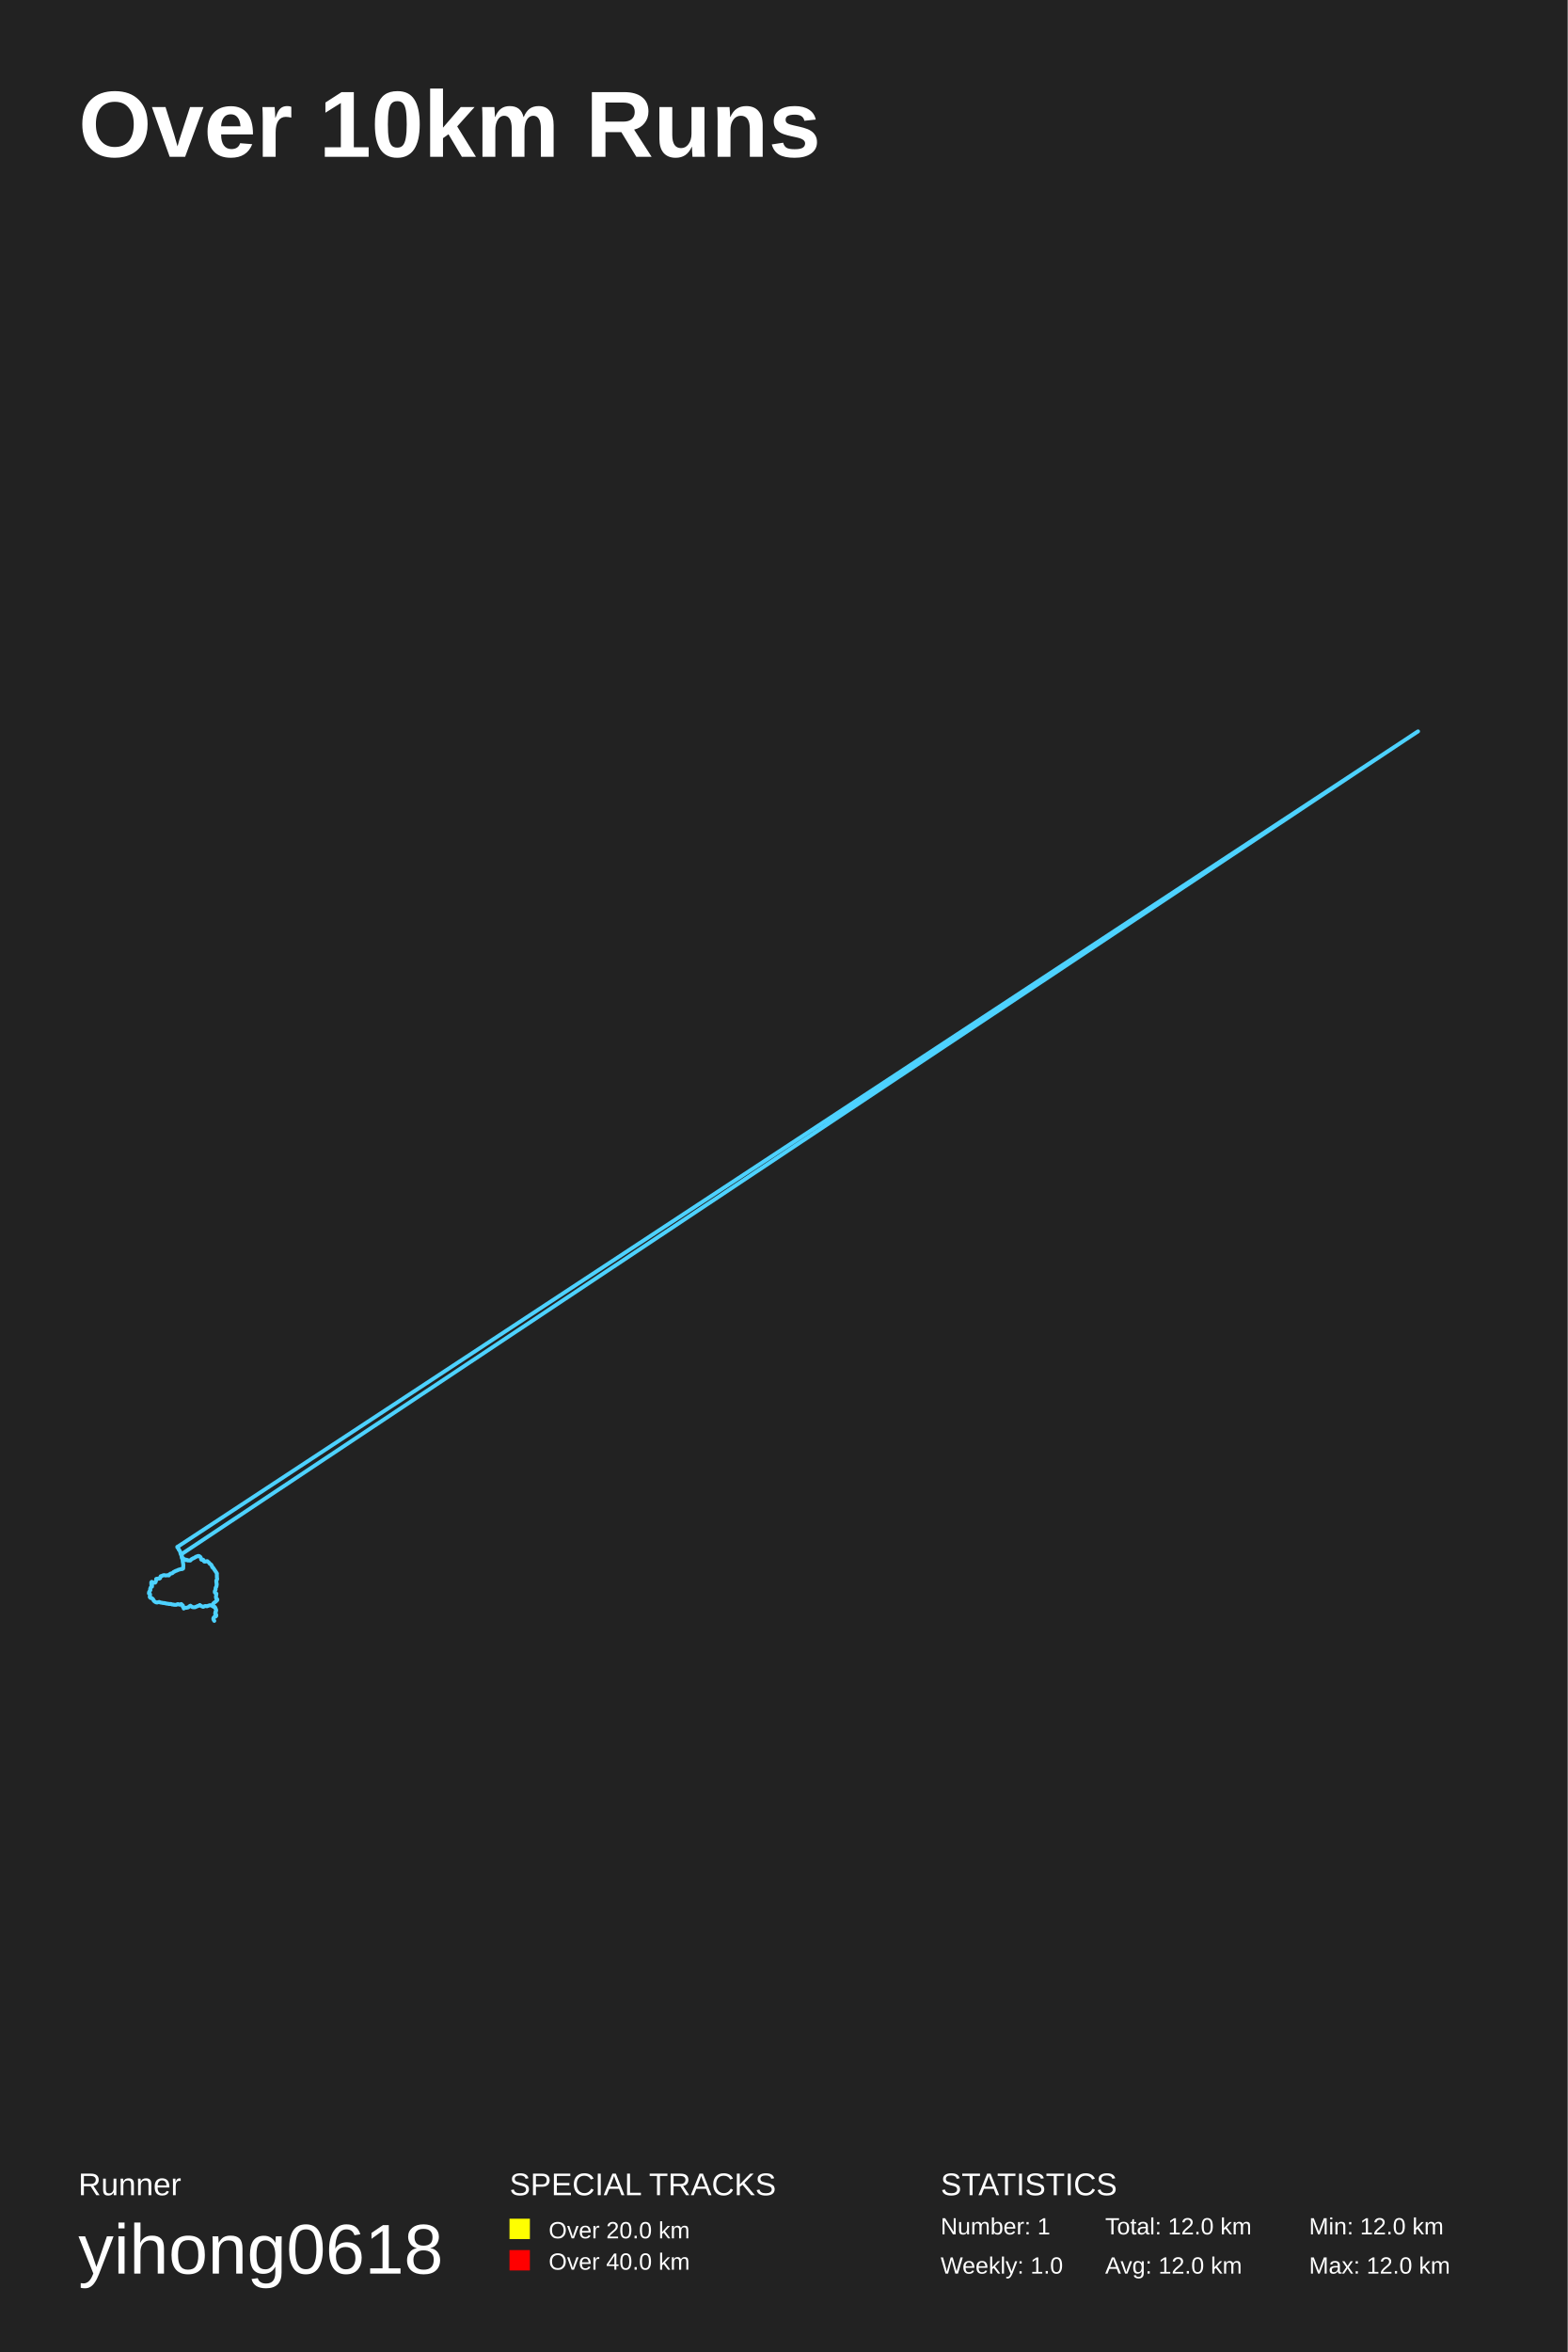
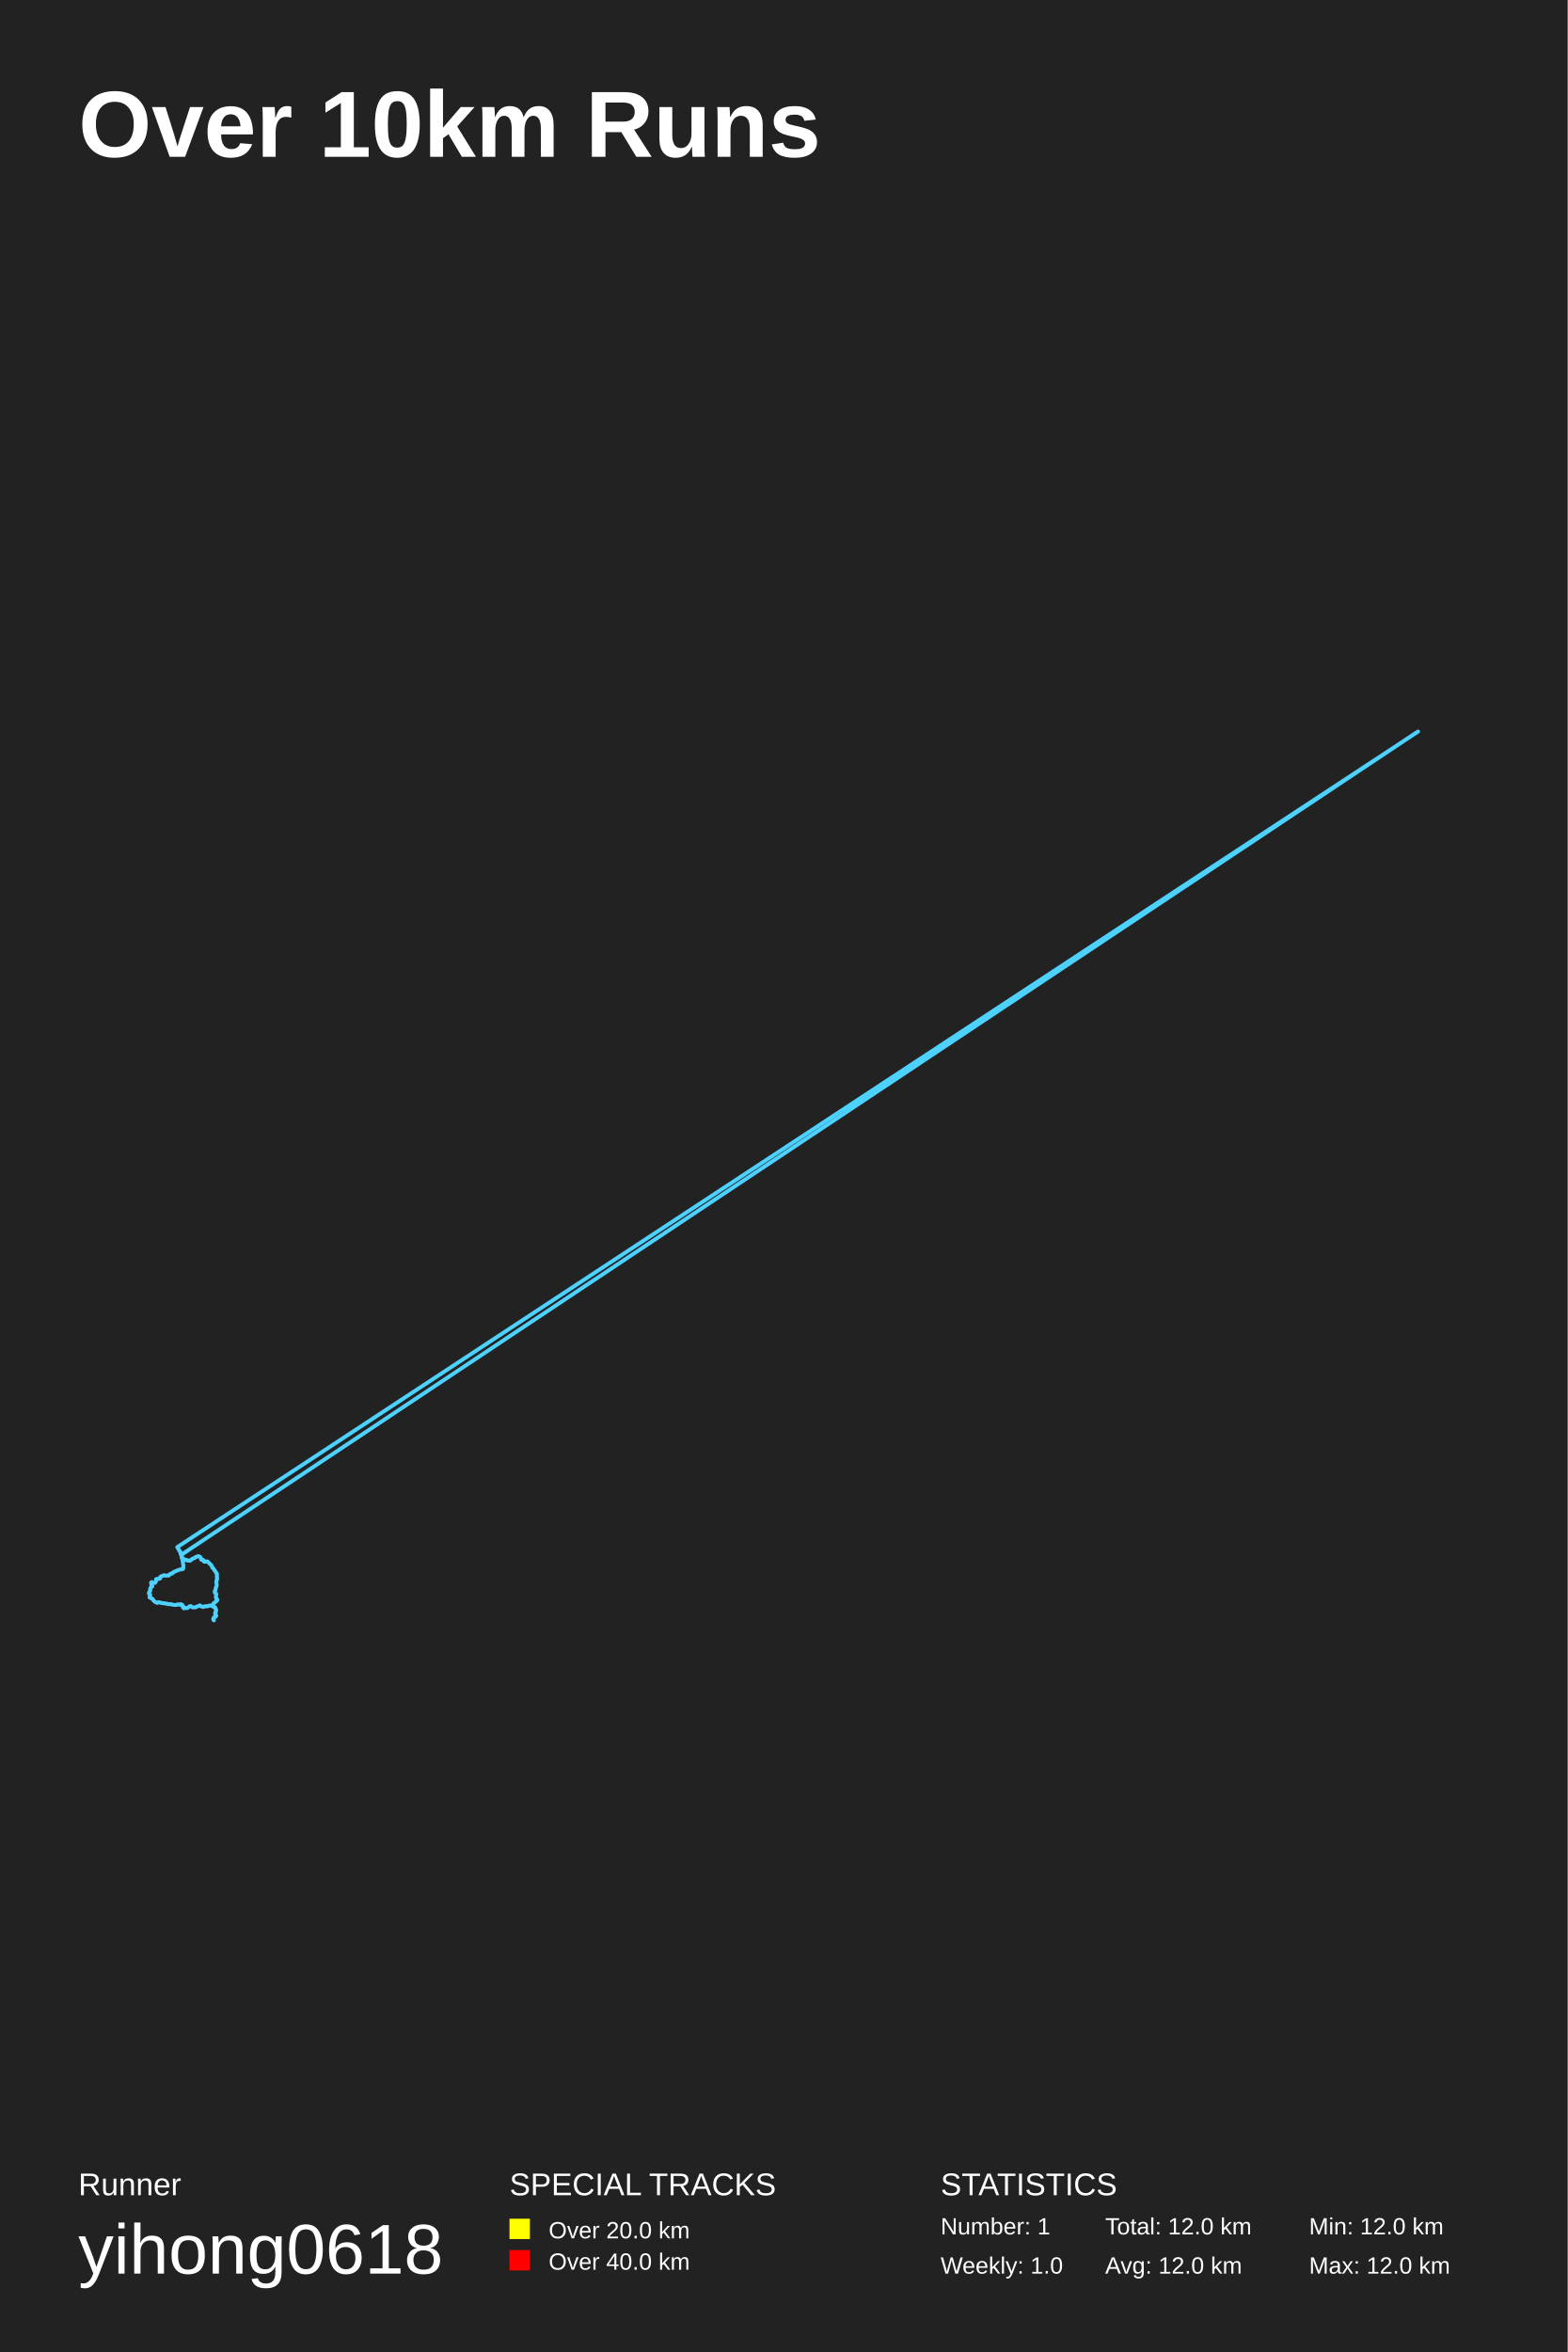
<svg xmlns="http://www.w3.org/2000/svg" baseProfile="full" height="300mm" version="1.1" viewBox="0,0,200,300" width="200mm">
  <defs />
  <rect fill="#222222" height="300" width="200" x="0" y="0" />
  <text fill="#FFFFFF" style="font-size:12px; font-family:Arial; font-weight:bold;" x="10" y="20">Over 10km Runs</text>
  <text fill="#FFFFFF" style="font-size:4px; font-family:Arial" x="10" y="280">Runner</text>
  <text fill="#FFFFFF" style="font-size:9px; font-family:Arial" x="10" y="290">yihong0618</text>
  <text fill="#FFFFFF" style="font-size:4px; font-family:Arial" x="65" y="280">SPECIAL TRACKS</text>
  <rect fill="yellow" height="2.6" width="2.6" x="65" y="283" />
  <text fill="#FFFFFF" style="font-size:3px; font-family:Arial" x="70" y="285.5">Over 20.0 km</text>
  <rect fill="red" height="2.6" width="2.6" x="65" y="287" />
  <text fill="#FFFFFF" style="font-size:3px; font-family:Arial" x="70" y="289.5">Over 40.0 km</text>
  <text fill="#FFFFFF" style="font-size:4px; font-family:Arial" x="120" y="280">STATISTICS</text>
  <text fill="#FFFFFF" style="font-size:3px; font-family:Arial" x="120" y="285">Number: 1</text>
  <text fill="#FFFFFF" style="font-size:3px; font-family:Arial" x="120" y="290">Weekly: 1.0</text>
  <text fill="#FFFFFF" style="font-size:3px; font-family:Arial" x="141" y="285">Total: 12.0 km</text>
  <text fill="#FFFFFF" style="font-size:3px; font-family:Arial" x="141" y="290">Avg: 12.0 km</text>
  <text fill="#FFFFFF" style="font-size:3px; font-family:Arial" x="167" y="285">Min: 12.0 km</text>
  <text fill="#FFFFFF" style="font-size:3px; font-family:Arial" x="167" y="290">Max: 12.0 km</text>
-   <polyline fill="none" opacity="1" points="27.495,205.953 27.457,205.842 27.462,205.726 27.49,205.594 27.542,205.494 27.566,205.368 27.547,205.252 27.471,205.157 27.452,205.036 27.367,204.947 27.224,204.904 27.229,204.92 27.248,204.92 27.243,204.92 27.214,204.925 27.229,204.931 27.219,204.925 27.21,204.931 27.214,204.936 27.214,204.925 27.181,204.899 27.134,204.757 27.148,204.678 27.167,204.583 27.238,204.509 27.295,204.446 27.348,204.404 27.447,204.341 27.547,204.267 27.637,204.162 27.704,204.109 27.728,204.025 27.685,203.946 27.585,203.888 27.561,203.777 27.542,203.667 27.566,203.577 27.576,203.498 27.59,203.372 27.609,203.277 27.49,203.214 27.481,203.171 27.405,203.108 27.405,202.971 27.457,202.85 27.509,202.761 27.5,202.639 27.514,202.513 27.595,202.392 27.623,202.297 27.628,202.186 27.656,202.081 27.618,201.991 27.633,201.897 27.599,201.833 27.604,201.728 27.595,201.586 27.685,201.486 27.704,201.375 27.685,201.259 27.661,201.154 27.675,201.033 27.661,200.896 27.675,200.717 27.671,200.685 27.172,199.942 27.105,199.926 27.062,199.863 27.043,199.79 27.029,199.716 27.005,199.705 26.982,199.631 26.939,199.579 26.882,199.521 26.82,199.495 26.763,199.468 26.73,199.41 26.682,199.342 26.602,199.268 26.511,199.189 26.45,199.131 26.402,199.126 26.312,199.157 26.226,199.168 26.15,199.184 26.051,199.173 25.998,199.094 25.97,199.01 25.922,198.947 25.851,198.931 25.742,198.962 25.699,198.91 25.708,198.889 25.732,198.889 25.708,198.899 25.694,198.926 25.685,198.915 25.67,198.905 25.699,198.905 25.67,198.915 25.675,198.905 25.699,198.883 25.704,198.899 25.642,198.799 25.628,198.731 25.609,198.673 25.566,198.604 25.547,198.583 25.514,198.546 25.447,198.515 25.395,198.473 25.324,198.499 25.29,198.467 25.267,198.483 25.243,198.473 25.167,198.504 25.105,198.536 25.058,198.567 24.996,198.562 24.958,198.594 24.891,198.636 24.834,198.683 24.782,198.715 24.753,198.715 24.692,198.757 24.658,198.752 24.568,198.81 24.492,198.847 24.407,198.899 24.354,198.973 24.269,199.047 24.179,199.047 24.131,199.031 24.027,199.041 23.965,199.026 23.951,199.026 23.965,199.005 23.993,199.02 23.97,199.02 23.941,199.041 23.879,198.984 23.822,198.952 23.789,198.968 23.708,198.994 23.67,198.926 23.585,198.957 23.518,198.92 23.456,198.847 23.409,198.794 23.357,198.762 23.347,198.773 23.333,198.736 23.276,198.673 23.219,198.646 23.19,198.662 23.195,198.657 23.186,198.631 23.176,198.562 23.195,198.494 23.2,198.446 23.133,198.394 23.114,198.33 23.091,198.283 23.053,198.23 23.043,198.167 23.01,198.067 23.005,198.009 22.958,197.851 22.901,197.782 22.882,197.73 22.81,197.672 22.806,197.603 22.758,197.53 22.692,197.451 22.682,197.382 22.663,197.372 22.63,197.366 22.63,197.372 22.644,197.377 22.63,197.366 22.63,197.366 22.639,197.366 22.654,197.372 22.687,197.314 22.692,197.298 22.692,197.324 22.616,197.303 22.63,197.314 22.62,197.314 22.62,197.324 22.625,197.319 22.625,197.314 22.63,197.314 22.635,197.298 22.635,197.314 22.644,197.303 180.91,93.289 180.815,93.347 180.815,93.347 180.815,93.347 180.815,93.347 180.724,93.405 180.629,93.463 23.105,198.272 23.138,198.383 23.186,198.457 23.167,198.546 23.19,198.636 23.2,198.736 23.257,198.815 23.29,198.91 23.3,199.026 23.314,199.131 23.333,199.289 23.361,199.416 23.376,199.537 23.385,199.637 23.385,199.784 23.366,199.911 23.38,199.995 23.357,200.074 23.219,200.142 23.076,200.137 22.967,200.174 22.858,200.2 22.734,200.243 22.616,200.301 22.516,200.343 22.402,200.374 22.335,200.422 22.24,200.464 22.14,200.516 22.102,200.553 22.05,200.606 22.05,200.606 22.041,200.611 21.998,200.648 21.931,200.68 21.851,200.696 21.756,200.717 21.684,200.78 21.623,200.806 21.594,200.864 21.547,200.943 21.447,200.938 21.385,200.917 21.271,200.933 21.19,200.954 21.086,200.954 21.014,200.922 20.929,200.906 20.843,200.933 20.796,200.943 20.734,200.964 20.663,201.012 20.568,201.027 20.501,201.054 20.459,201.133 20.43,201.212 20.44,201.275 20.397,201.317 20.359,201.333 20.326,201.359 20.273,201.354 20.193,201.375 20.116,201.349 20.021,201.37 19.926,201.391 19.917,201.417 19.936,201.47 19.926,201.533 19.917,201.581 19.893,201.623 19.884,201.67 19.874,201.707 19.86,201.791 19.789,201.87 19.694,201.849 19.613,201.891 19.565,201.891 19.494,201.955 19.432,201.934 19.413,201.891 19.371,201.886 19.352,201.876 19.318,201.833 19.342,201.818 19.356,201.765 19.38,201.77 19.342,201.818 19.299,201.833 19.304,201.923 19.304,202.06 19.328,202.197 19.404,202.292 19.385,202.387 19.266,202.423 19.2,202.534 19.152,202.697 19.19,202.803 19.1,202.945 19.019,203.066 19.0,203.24 19.095,203.282 19.147,203.361 19.124,203.44 19.143,203.54 19.1,203.677 19.133,203.756 19.228,203.83 19.352,203.846 19.461,203.914 19.561,204.035 19.603,204.162 19.727,204.272 19.884,204.372 20.031,204.404 20.15,204.372 20.316,204.33 20.449,204.399 20.606,204.42 20.767,204.457 20.934,204.472 21.01,204.483 21.133,204.509 21.228,204.536 21.347,204.551 21.452,204.562 21.575,204.594 21.713,204.588 21.827,204.599 21.955,204.652 22.074,204.657 22.193,204.688 22.326,204.694 22.478,204.699 22.616,204.63 22.706,204.604 22.82,204.652 22.953,204.683 23.048,204.615 23.129,204.599 23.209,204.688 23.333,204.789 23.319,204.931 23.409,205.02 23.442,205.168 23.523,205.057 23.708,205.083 23.86,205.057 24.036,205.01 24.141,204.899 24.288,204.81 24.416,204.899 24.525,204.983 24.692,205.004 24.877,205.01 24.972,204.957 25.1,204.91 25.238,204.841 25.381,204.81 25.485,204.72 25.585,204.799 25.713,204.868 25.813,204.915 25.917,204.952 26.022,204.91 26.131,204.862 26.26,204.846 26.402,204.883 26.526,204.831 26.654,204.789 26.73,204.762 26.844,204.746 26.982,204.799 27.115,204.852 27.186,204.878 27.291,204.894 27.4,204.968 27.481,205.094 27.519,205.226 27.58,205.342 27.566,205.479 27.519,205.6 27.514,205.747 27.462,205.895 27.595,205.995 27.58,206.111 27.476,206.216 27.343,206.242 27.243,206.363 27.21,206.479 27.257,206.611 27.338,206.743" stroke="#4DD2FF" stroke-dasharray="none" stroke-linecap="round" stroke-linejoin="round" stroke-width="0.5" />
+   <polyline fill="none" opacity="1" points="27.457,205.95 27.471,205.824 27.447,205.713 27.528,205.597 27.538,205.471 27.576,205.36 27.514,205.265 27.49,205.144 27.428,205.028 27.352,204.949 27.224,204.944 27.229,204.944 27.253,204.944 27.234,204.949 27.219,204.949 27.229,204.944 27.219,204.949 27.21,204.954 27.214,204.96 27.214,204.954 27.138,204.875 27.134,204.76 27.153,204.67 27.191,204.586 27.253,204.517 27.333,204.454 27.367,204.401 27.471,204.343 27.566,204.27 27.666,204.17 27.718,204.106 27.718,204.027 27.656,203.954 27.58,203.89 27.547,203.764 27.557,203.664 27.566,203.574 27.566,203.49 27.609,203.364 27.571,203.269 27.485,203.232 27.462,203.169 27.39,203.09 27.409,202.921 27.471,202.858 27.504,202.747 27.504,202.631 27.538,202.5 27.604,202.394 27.628,202.284 27.637,202.184 27.647,202.084 27.618,201.989 27.628,201.894 27.595,201.82 27.595,201.715 27.637,201.562 27.699,201.473 27.694,201.367 27.671,201.257 27.671,201.141 27.671,201.02 27.671,200.888 27.675,200.725 27.656,200.709 27.157,199.977 27.081,199.95 27.067,199.861 27.02,199.797 27.015,199.734 27.001,199.713 26.967,199.639 26.906,199.597 26.868,199.539 26.811,199.513 26.763,199.476 26.716,199.413 26.673,199.355 26.568,199.271 26.507,199.186 26.426,199.16 26.388,199.144 26.293,199.176 26.203,199.197 26.112,199.213 26.022,199.176 25.989,199.092 25.951,199.018 25.913,198.96 25.822,198.955 25.727,198.97 25.708,198.923 25.708,198.902 25.742,198.907 25.713,198.928 25.689,198.939 25.68,198.928 25.675,198.939 25.689,198.939 25.694,198.933 25.68,198.923 25.699,198.902 25.699,198.907 25.628,198.802 25.618,198.744 25.604,198.675 25.566,198.617 25.537,198.602 25.485,198.57 25.438,198.528 25.376,198.523 25.305,198.502 25.281,198.496 25.262,198.491 25.21,198.507 25.143,198.538 25.091,198.581 25.043,198.581 24.982,198.591 24.944,198.628 24.863,198.665 24.825,198.712 24.777,198.744 24.734,198.749 24.677,198.786 24.63,198.797 24.554,198.844 24.464,198.865 24.388,198.949 24.326,199.023 24.236,199.065 24.145,199.065 24.103,199.07 24.008,199.055 23.951,199.055 23.965,199.028 23.965,199.028 23.965,199.049 23.96,199.039 23.913,199.039 23.865,198.991 23.813,198.97 23.77,199.007 23.694,198.986 23.651,198.933 23.561,198.997 23.494,198.918 23.437,198.844 23.39,198.823 23.357,198.786 23.347,198.781 23.319,198.744 23.266,198.681 23.2,198.67 23.195,198.675 23.209,198.67 23.171,198.644 23.181,198.57 23.205,198.502 23.195,198.444 23.133,198.396 23.114,198.349 23.086,198.275 23.048,198.238 23.038,198.159 23.01,198.059 22.996,197.912 22.929,197.859 22.896,197.785 22.839,197.743 22.81,197.685 22.796,197.606 22.734,197.527 22.682,197.453 22.677,197.395 22.663,197.395 22.635,197.401 22.644,197.401 22.644,197.406 22.63,197.395 22.644,197.39 22.644,197.39 22.658,197.39 22.706,197.306 22.692,197.316 22.677,197.353 22.635,197.332 22.625,197.343 22.62,197.343 22.639,197.343 22.625,197.337 22.625,197.337 22.63,197.332 22.63,197.327 22.639,197.332 22.63,197.327 180.91,93.313 180.815,93.371 180.815,93.371 180.815,93.371 180.815,93.371 180.724,93.429 180.629,93.487 23.119,198.328 23.162,198.423 23.186,198.496 23.167,198.596 23.186,198.696 23.209,198.786 23.271,198.854 23.304,198.96 23.295,199.092 23.319,199.181 23.333,199.35 23.361,199.487 23.376,199.592 23.39,199.692 23.38,199.845 23.366,199.966 23.38,200.04 23.338,200.135 23.176,200.15 23.038,200.177 22.929,200.203 22.815,200.24 22.701,200.293 22.582,200.329 22.473,200.377 22.387,200.403 22.307,200.461 22.207,200.498 22.112,200.545 22.079,200.609 22.05,200.63 22.055,200.624 22.026,200.64 21.984,200.693 21.912,200.709 21.813,200.709 21.741,200.751 21.665,200.809 21.618,200.846 21.585,200.919 21.513,200.967 21.423,200.956 21.352,200.941 21.238,200.972 21.162,200.983 21.067,200.967 20.995,200.925 20.9,200.93 20.829,200.967 20.772,200.972 20.71,201.014 20.634,201.035 20.558,201.062 20.487,201.093 20.444,201.172 20.425,201.257 20.44,201.32 20.387,201.346 20.349,201.367 20.321,201.383 20.254,201.394 20.159,201.388 20.088,201.367 19.988,201.399 19.907,201.425 19.926,201.452 19.936,201.52 19.926,201.588 19.907,201.61 19.898,201.662 19.888,201.71 19.865,201.757 19.831,201.836 19.755,201.899 19.665,201.883 19.603,201.915 19.537,201.931 19.466,201.984 19.428,201.947 19.39,201.905 19.371,201.915 19.337,201.878 19.318,201.857 19.352,201.831 19.371,201.789 19.375,201.799 19.333,201.847 19.266,201.862 19.328,201.978 19.304,202.126 19.347,202.247 19.432,202.352 19.352,202.421 19.252,202.473 19.176,202.6 19.143,202.768 19.176,202.869 19.071,203.011 19.01,203.132 19.014,203.3 19.114,203.322 19.162,203.411 19.152,203.495 19.124,203.59 19.081,203.748 19.176,203.796 19.257,203.859 19.385,203.901 19.494,203.964 19.561,204.112 19.637,204.206 19.789,204.322 19.926,204.401 20.074,204.454 20.183,204.364 20.354,204.37 20.492,204.443 20.658,204.465 20.796,204.486 20.967,204.501 21.038,204.507 21.157,204.559 21.261,204.559 21.376,204.565 21.485,204.607 21.623,204.623 21.746,204.612 21.879,204.633 21.974,204.665 22.098,204.691 22.25,204.707 22.368,204.723 22.535,204.712 22.644,204.644 22.734,204.628 22.858,204.675 23.005,204.696 23.072,204.607 23.133,204.649 23.247,204.712 23.357,204.86 23.323,205.007 23.404,205.065 23.452,205.149 23.58,205.055 23.746,205.128 23.922,205.097 24.055,205.007 24.183,204.881 24.335,204.86 24.454,204.949 24.578,205.028 24.772,205.023 24.906,205.028 25.005,204.97 25.143,204.912 25.286,204.87 25.414,204.796 25.499,204.77 25.609,204.844 25.732,204.923 25.837,204.944 25.96,204.97 26.046,204.912 26.165,204.881 26.321,204.875 26.45,204.891 26.568,204.844 26.673,204.807 26.763,204.786 26.877,204.786 27.01,204.844 27.138,204.875 27.195,204.891 27.333,204.933 27.438,205.023 27.481,205.165 27.561,205.27 27.557,205.402 27.566,205.55 27.504,205.666 27.49,205.824 27.481,205.955 27.595,206.055 27.547,206.171 27.438,206.261 27.319,206.282 27.229,206.429 27.2,206.561 27.291,206.677" stroke="#4DD2FF" stroke-dasharray="none" stroke-linecap="round" stroke-linejoin="round" stroke-width="0.5" />
</svg>
